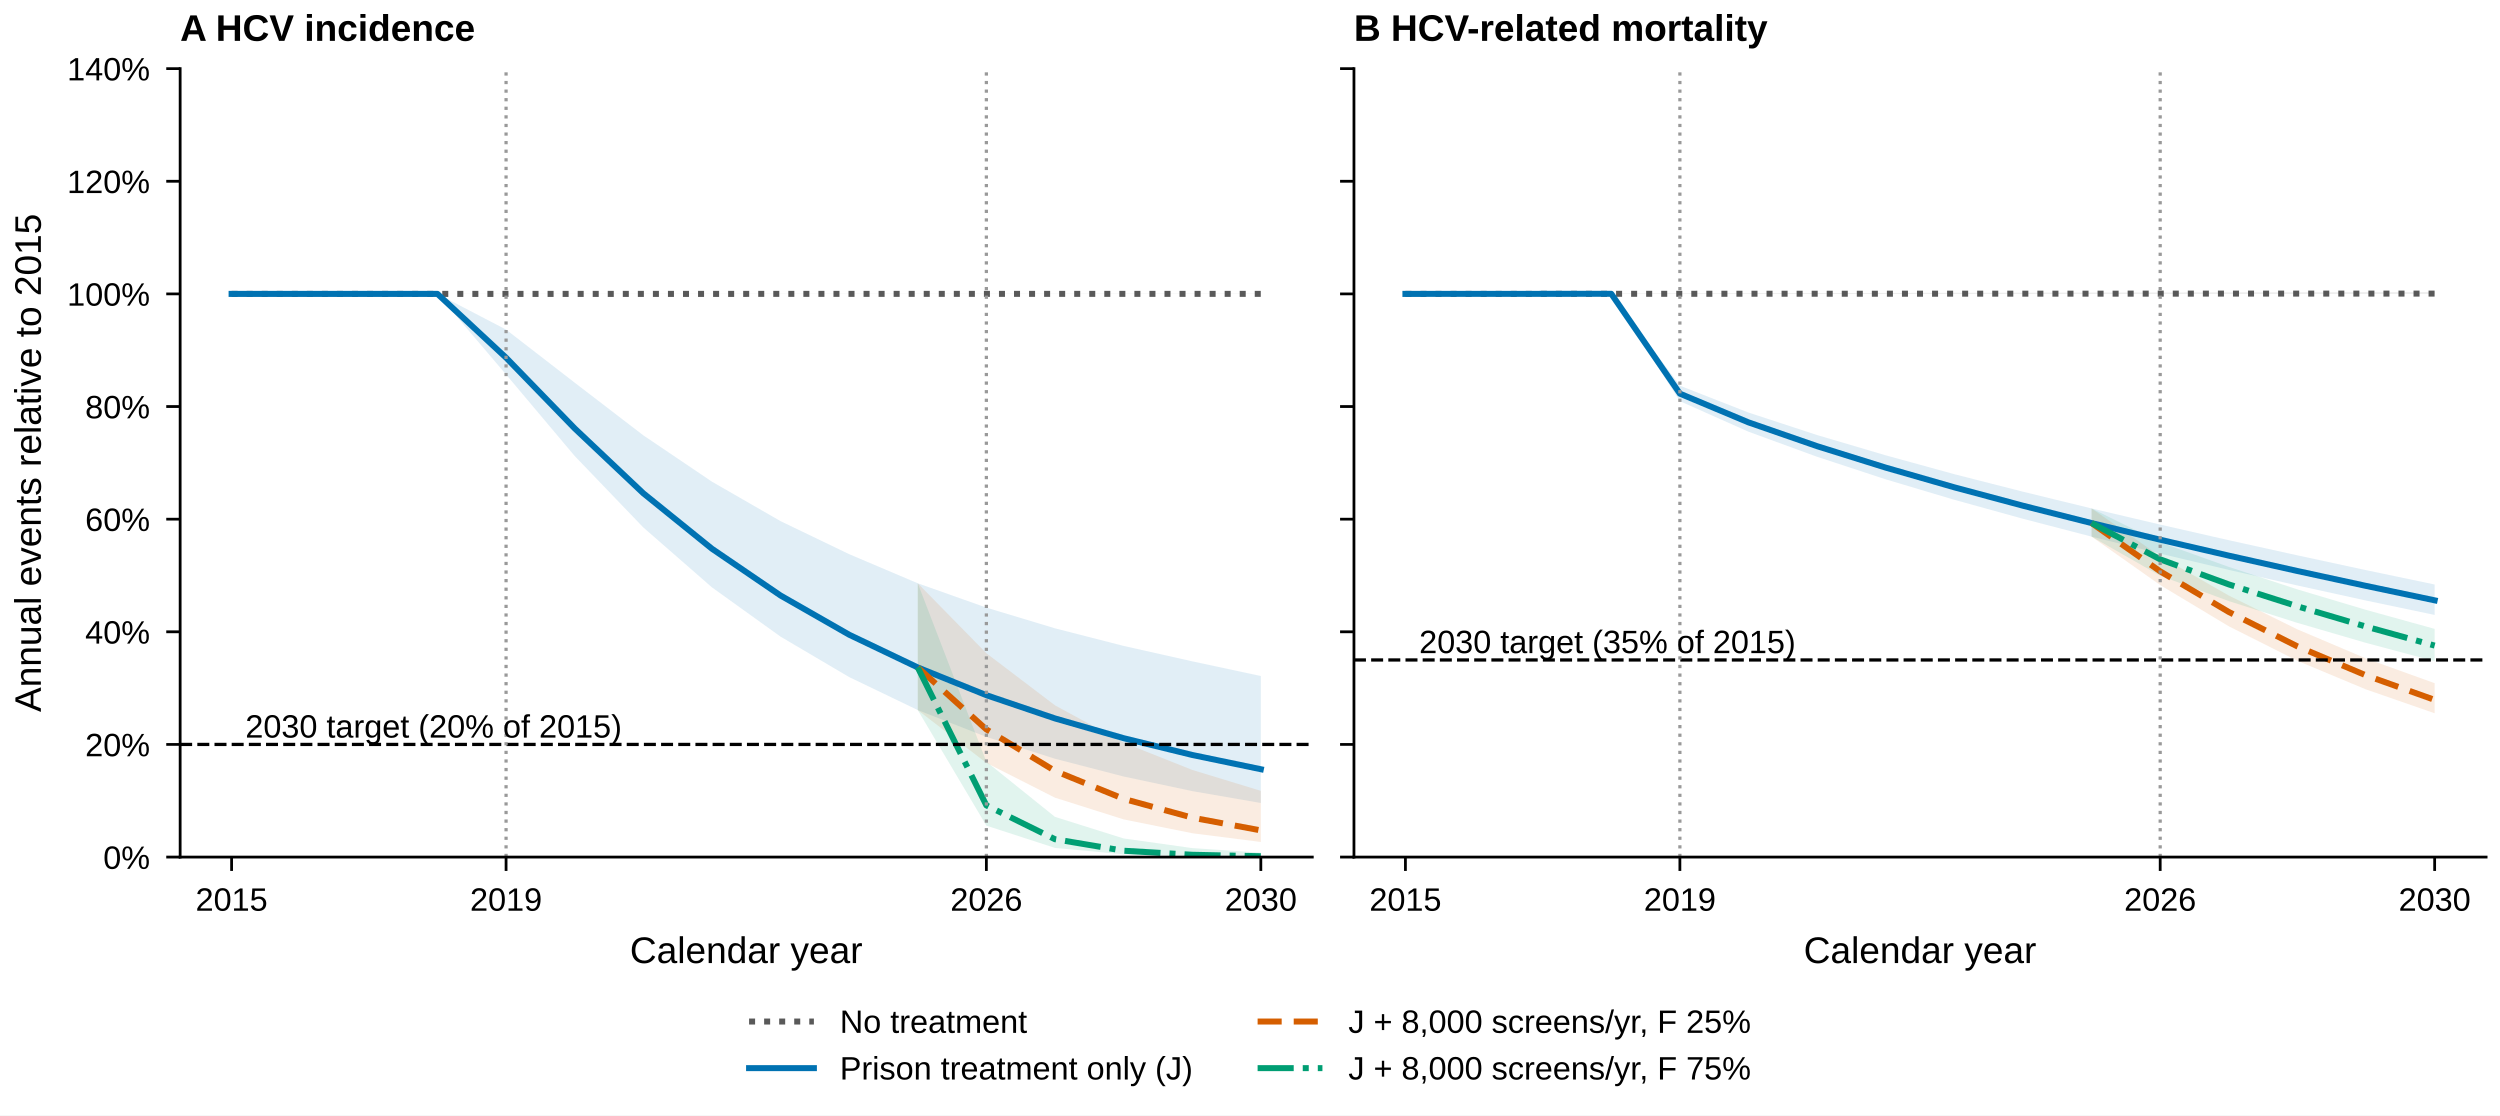
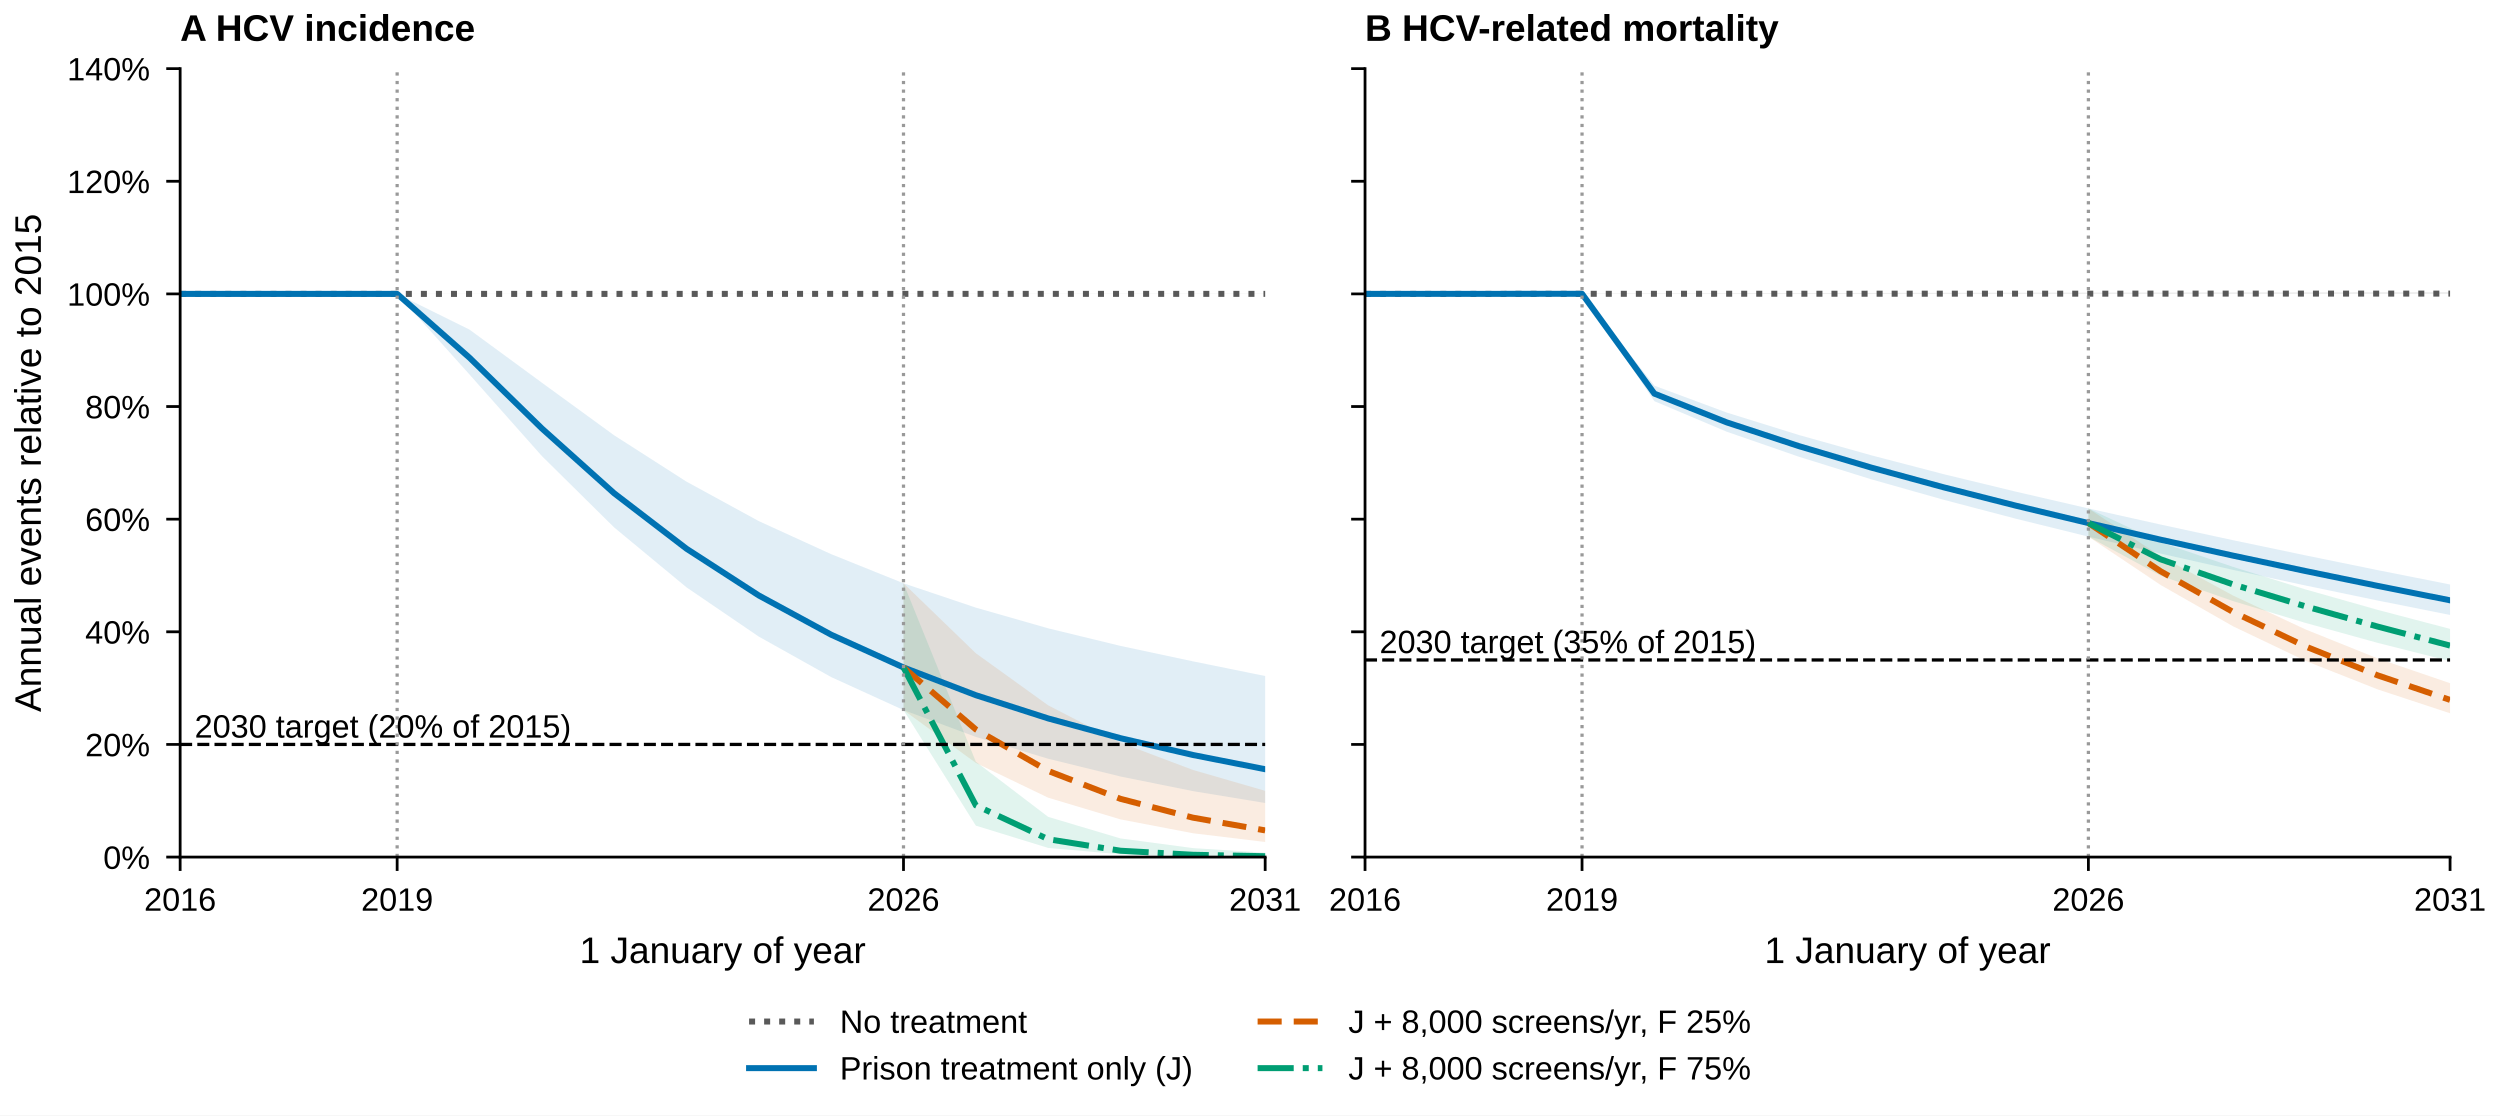
<svg xmlns="http://www.w3.org/2000/svg" xmlns:xlink="http://www.w3.org/1999/xlink" width="540pt" height="240.945pt" viewBox="0 0 540 240.945" version="1.1">
  <defs>
    <style type="text/css">*{stroke-linejoin: round; stroke-linecap: butt}</style>
  </defs>
  <g id="figure_1">
    <g id="patch_1">
      <path d="M 0 240.945  L 540 240.945  L 540 0  L 0 0  z " style="fill: #ffffff" />
    </g>
    <g id="axes_1">
      <g id="patch_2">
-         <path d="M 38.911 185.128  L 283.455 185.128  L 283.455 14.824  L 38.911 14.824  z " style="fill: #ffffff" />
+         <path d="M 38.911 185.128  L 273.277 185.128  L 273.277 14.824  L 38.911 14.824  z " style="fill: #ffffff" />
      </g>
      <g id="matplotlib.axis_1">
        <g id="xtick_1">
          <g id="line2d_1">
            <defs>
-               <path id="maa360adc42" d="M 0 0  L 0 3  " style="stroke: #000000; stroke-width: 0.6" />
+               <path id="m68d15eed04" d="M 0 0  L 0 3  " style="stroke: #000000; stroke-width: 0.6" />
            </defs>
            <g>
-               <use xlink:href="#maa360adc42" x="50.026" y="185.128" style="stroke: #000000; stroke-width: 0.6" />
+               <use xlink:href="#m68d15eed04" x="38.911" y="185.128" style="stroke: #000000; stroke-width: 0.6" />
            </g>
          </g>
          <g id="text_1">
-             <text style="font-size: 7px; font-family: 'Arial', 'Helvetica', 'DejaVu Sans', sans-serif; text-anchor: middle" x="50.026" y="196.724" transform="rotate(-0 50.0262 196.7241)">2015</text>
+             <text style="font-size: 7px; font-family: 'Arial', 'Helvetica', 'DejaVu Sans', sans-serif; text-anchor: middle" x="38.911" y="196.724" transform="rotate(-0 38.91055 196.7241)">2016</text>
          </g>
        </g>
        <g id="xtick_2">
          <g id="line2d_2">
            <g>
-               <use xlink:href="#maa360adc42" x="109.31" y="185.128" style="stroke: #000000; stroke-width: 0.6" />
+               <use xlink:href="#m68d15eed04" x="85.784" y="185.128" style="stroke: #000000; stroke-width: 0.6" />
            </g>
          </g>
          <g id="text_2">
-             <text style="font-size: 7px; font-family: 'Arial', 'Helvetica', 'DejaVu Sans', sans-serif; text-anchor: middle" x="109.31" y="196.724" transform="rotate(-0 109.3097 196.7241)">2019</text>
+             <text style="font-size: 7px; font-family: 'Arial', 'Helvetica', 'DejaVu Sans', sans-serif; text-anchor: middle" x="85.784" y="196.724" transform="rotate(-0 85.78383 196.7241)">2019</text>
          </g>
        </g>
        <g id="xtick_3">
          <g id="line2d_3">
            <g>
-               <use xlink:href="#maa360adc42" x="213.056" y="185.128" style="stroke: #000000; stroke-width: 0.6" />
+               <use xlink:href="#m68d15eed04" x="195.155" y="185.128" style="stroke: #000000; stroke-width: 0.6" />
            </g>
          </g>
          <g id="text_3">
-             <text style="font-size: 7px; font-family: 'Arial', 'Helvetica', 'DejaVu Sans', sans-serif; text-anchor: middle" x="213.056" y="196.724" transform="rotate(-0 213.0558 196.7241)">2026</text>
+             <text style="font-size: 7px; font-family: 'Arial', 'Helvetica', 'DejaVu Sans', sans-serif; text-anchor: middle" x="195.155" y="196.724" transform="rotate(-0 195.1548 196.7241)">2026</text>
          </g>
        </g>
        <g id="xtick_4">
          <g id="line2d_4">
            <g>
-               <use xlink:href="#maa360adc42" x="272.339" y="185.128" style="stroke: #000000; stroke-width: 0.6" />
+               <use xlink:href="#m68d15eed04" x="273.277" y="185.128" style="stroke: #000000; stroke-width: 0.6" />
            </g>
          </g>
          <g id="text_4">
-             <text style="font-size: 7px; font-family: 'Arial', 'Helvetica', 'DejaVu Sans', sans-serif; text-anchor: middle" x="272.339" y="196.724" transform="rotate(-0 272.3393 196.7241)">2030</text>
+             <text style="font-size: 7px; font-family: 'Arial', 'Helvetica', 'DejaVu Sans', sans-serif; text-anchor: middle" x="273.277" y="196.724" transform="rotate(-0 273.2769 196.7241)">2031</text>
          </g>
        </g>
        <g id="text_5">
-           <text style="font-size: 8px; font-family: 'Arial', 'Helvetica', 'DejaVu Sans', sans-serif; text-anchor: middle" x="161.183" y="208.021" transform="rotate(-0 161.1827 208.0215)">Calendar year</text>
+           <text style="font-size: 8px; font-family: 'Arial', 'Helvetica', 'DejaVu Sans', sans-serif; text-anchor: middle" x="156.094" y="208.021" transform="rotate(-0 156.0938 208.0215)">1 January of year</text>
        </g>
      </g>
      <g id="matplotlib.axis_2">
        <g id="ytick_1">
          <g id="line2d_5">
            <defs>
-               <path id="m42c58a9c78" d="M 0 0  L -3 0  " style="stroke: #000000; stroke-width: 0.6" />
+               <path id="m4eb4f77690" d="M 0 0  L -3 0  " style="stroke: #000000; stroke-width: 0.6" />
            </defs>
            <g>
-               <use xlink:href="#m42c58a9c78" x="38.911" y="185.128" style="stroke: #000000; stroke-width: 0.6" />
+               <use xlink:href="#m4eb4f77690" x="38.911" y="185.128" style="stroke: #000000; stroke-width: 0.6" />
            </g>
          </g>
          <g id="text_6">
            <text style="font-size: 7px; font-family: 'Arial', 'Helvetica', 'DejaVu Sans', sans-serif; text-anchor: end" x="32.411" y="187.676" transform="rotate(-0 32.41055 187.676)">0%</text>
          </g>
        </g>
        <g id="ytick_2">
          <g id="line2d_6">
            <g>
-               <use xlink:href="#m42c58a9c78" x="38.911" y="160.799" style="stroke: #000000; stroke-width: 0.6" />
+               <use xlink:href="#m4eb4f77690" x="38.911" y="160.799" style="stroke: #000000; stroke-width: 0.6" />
            </g>
          </g>
          <g id="text_7">
            <text style="font-size: 7px; font-family: 'Arial', 'Helvetica', 'DejaVu Sans', sans-serif; text-anchor: end" x="32.411" y="163.347" transform="rotate(-0 32.41055 163.3469)">20%</text>
          </g>
        </g>
        <g id="ytick_3">
          <g id="line2d_7">
            <g>
-               <use xlink:href="#m42c58a9c78" x="38.911" y="136.47" style="stroke: #000000; stroke-width: 0.6" />
+               <use xlink:href="#m4eb4f77690" x="38.911" y="136.47" style="stroke: #000000; stroke-width: 0.6" />
            </g>
          </g>
          <g id="text_8">
            <text style="font-size: 7px; font-family: 'Arial', 'Helvetica', 'DejaVu Sans', sans-serif; text-anchor: end" x="32.411" y="139.018" transform="rotate(-0 32.41055 139.0179)">40%</text>
          </g>
        </g>
        <g id="ytick_4">
          <g id="line2d_8">
            <g>
-               <use xlink:href="#m42c58a9c78" x="38.911" y="112.141" style="stroke: #000000; stroke-width: 0.6" />
+               <use xlink:href="#m4eb4f77690" x="38.911" y="112.141" style="stroke: #000000; stroke-width: 0.6" />
            </g>
          </g>
          <g id="text_9">
            <text style="font-size: 7px; font-family: 'Arial', 'Helvetica', 'DejaVu Sans', sans-serif; text-anchor: end" x="32.411" y="114.689" transform="rotate(-0 32.41055 114.6888)">60%</text>
          </g>
        </g>
        <g id="ytick_5">
          <g id="line2d_9">
            <g>
-               <use xlink:href="#m42c58a9c78" x="38.911" y="87.812" style="stroke: #000000; stroke-width: 0.6" />
+               <use xlink:href="#m4eb4f77690" x="38.911" y="87.812" style="stroke: #000000; stroke-width: 0.6" />
            </g>
          </g>
          <g id="text_10">
            <text style="font-size: 7px; font-family: 'Arial', 'Helvetica', 'DejaVu Sans', sans-serif; text-anchor: end" x="32.411" y="90.36" transform="rotate(-0 32.41055 90.35975)">80%</text>
          </g>
        </g>
        <g id="ytick_6">
          <g id="line2d_10">
            <g>
-               <use xlink:href="#m42c58a9c78" x="38.911" y="63.483" style="stroke: #000000; stroke-width: 0.6" />
+               <use xlink:href="#m4eb4f77690" x="38.911" y="63.483" style="stroke: #000000; stroke-width: 0.6" />
            </g>
          </g>
          <g id="text_11">
            <text style="font-size: 7px; font-family: 'Arial', 'Helvetica', 'DejaVu Sans', sans-serif; text-anchor: end" x="32.411" y="66.031" transform="rotate(-0 32.41055 66.03068)">100%</text>
          </g>
        </g>
        <g id="ytick_7">
          <g id="line2d_11">
            <g>
-               <use xlink:href="#m42c58a9c78" x="38.911" y="39.154" style="stroke: #000000; stroke-width: 0.6" />
+               <use xlink:href="#m4eb4f77690" x="38.911" y="39.154" style="stroke: #000000; stroke-width: 0.6" />
            </g>
          </g>
          <g id="text_12">
            <text style="font-size: 7px; font-family: 'Arial', 'Helvetica', 'DejaVu Sans', sans-serif; text-anchor: end" x="32.411" y="41.702" transform="rotate(-0 32.41055 41.70162)">120%</text>
          </g>
        </g>
        <g id="ytick_8">
          <g id="line2d_12">
            <g>
-               <use xlink:href="#m42c58a9c78" x="38.911" y="14.824" style="stroke: #000000; stroke-width: 0.6" />
+               <use xlink:href="#m4eb4f77690" x="38.911" y="14.824" style="stroke: #000000; stroke-width: 0.6" />
            </g>
          </g>
          <g id="text_13">
            <text style="font-size: 7px; font-family: 'Arial', 'Helvetica', 'DejaVu Sans', sans-serif; text-anchor: end" x="32.411" y="17.373" transform="rotate(-0 32.41055 17.37255)">140%</text>
          </g>
        </g>
        <g id="text_14">
          <text style="font-size: 8px; font-family: 'Arial', 'Helvetica', 'DejaVu Sans', sans-serif; text-anchor: middle" x="8.824" y="99.976" transform="rotate(-90 8.824459 99.97619)">Annual events relative to 2015</text>
        </g>
      </g>
      <g id="FillBetweenPolyCollection_1">
        <defs>
-           <path id="m567dd7a292" d="M 50.026 -177.462  L 50.026 -177.462  L 64.847 -177.462  L 79.668 -177.462  L 94.489 -177.462  L 109.31 -177.462  L 124.131 -177.462  L 138.951 -177.462  L 153.772 -177.462  L 168.593 -177.462  L 183.414 -177.462  L 198.235 -177.462  L 213.056 -177.462  L 227.877 -177.462  L 242.698 -177.462  L 257.518 -177.462  L 272.339 -177.462  L 272.339 -177.511  L 272.339 -177.511  L 257.518 -177.509  L 242.698 -177.507  L 227.877 -177.505  L 213.056 -177.502  L 198.235 -177.499  L 183.414 -177.496  L 168.593 -177.494  L 153.772 -177.49  L 138.951 -177.487  L 124.131 -177.483  L 109.31 -177.48  L 94.489 -177.476  L 79.668 -177.471  L 64.847 -177.467  L 50.026 -177.462  z " />
-         </defs>
-         <g clip-path="url(#p188206fa52)">
-           <use xlink:href="#m567dd7a292" x="0" y="240.945" style="fill: #595959; fill-opacity: 0.12" />
+           <path id="m9b91bd2e04" d="M 38.911 -177.462  L 38.911 -177.462  L 54.535 -177.462  L 70.159 -177.462  L 85.784 -177.462  L 101.408 -177.462  L 117.033 -177.462  L 132.657 -177.462  L 148.282 -177.462  L 163.906 -177.462  L 179.53 -177.462  L 195.155 -177.462  L 210.779 -177.462  L 226.404 -177.462  L 242.028 -177.462  L 257.653 -177.462  L 273.277 -177.462  L 273.277 -177.511  L 273.277 -177.511  L 257.653 -177.509  L 242.028 -177.507  L 226.404 -177.505  L 210.779 -177.502  L 195.155 -177.499  L 179.53 -177.496  L 163.906 -177.494  L 148.282 -177.49  L 132.657 -177.487  L 117.033 -177.483  L 101.408 -177.48  L 85.784 -177.476  L 70.159 -177.471  L 54.535 -177.467  L 38.911 -177.462  z " />
+         </defs>
+         <g clip-path="url(#p748c651e9b)">
+           <use xlink:href="#m9b91bd2e04" x="0" y="240.945" style="fill: #595959; fill-opacity: 0.12" />
        </g>
      </g>
      <g id="FillBetweenPolyCollection_2">
        <defs>
-           <path id="m70dd44136e" d="M 50.026 -177.462  L 50.026 -177.462  L 64.847 -177.462  L 79.668 -177.462  L 94.489 -177.462  L 109.31 -160.055  L 124.131 -142.452  L 138.951 -127.019  L 153.772 -114.08  L 168.593 -103.434  L 183.414 -94.697  L 198.235 -87.571  L 213.056 -81.771  L 227.877 -77.056  L 242.698 -73.22  L 257.518 -70.066  L 272.339 -67.499  L 272.339 -94.922  L 272.339 -94.922  L 257.518 -98.099  L 242.698 -101.428  L 227.877 -105.226  L 213.056 -109.697  L 198.235 -114.957  L 183.414 -121.247  L 168.593 -128.38  L 153.772 -136.909  L 138.951 -146.917  L 124.131 -158.291  L 109.31 -169.752  L 94.489 -177.476  L 79.668 -177.471  L 64.847 -177.467  L 50.026 -177.462  z " />
-         </defs>
-         <g clip-path="url(#p188206fa52)">
-           <use xlink:href="#m70dd44136e" x="0" y="240.945" style="fill: #0072b2; fill-opacity: 0.12" />
+           <path id="m9aa61f7004" d="M 38.911 -177.462  L 38.911 -177.462  L 54.535 -177.462  L 70.159 -177.462  L 85.784 -177.462  L 101.408 -160.055  L 117.033 -142.452  L 132.657 -127.019  L 148.282 -114.08  L 163.906 -103.434  L 179.53 -94.697  L 195.155 -87.571  L 210.779 -81.771  L 226.404 -77.056  L 242.028 -73.22  L 257.653 -70.066  L 273.277 -67.499  L 273.277 -94.922  L 273.277 -94.922  L 257.653 -98.099  L 242.028 -101.428  L 226.404 -105.226  L 210.779 -109.697  L 195.155 -114.957  L 179.53 -121.247  L 163.906 -128.38  L 148.282 -136.909  L 132.657 -146.917  L 117.033 -158.291  L 101.408 -169.752  L 85.784 -177.476  L 70.159 -177.471  L 54.535 -177.467  L 38.911 -177.462  z " />
+         </defs>
+         <g clip-path="url(#p748c651e9b)">
+           <use xlink:href="#m9aa61f7004" x="0" y="240.945" style="fill: #0072b2; fill-opacity: 0.12" />
        </g>
      </g>
      <g id="FillBetweenPolyCollection_3">
        <defs>
-           <path id="m7a5d551cb1" d="M 198.235 -114.957  L 198.235 -87.571  L 213.056 -76.153  L 227.877 -68.643  L 242.698 -63.955  L 257.518 -60.965  L 272.339 -59.077  L 272.339 -70.122  L 272.339 -70.122  L 257.518 -74.644  L 242.698 -80.533  L 227.877 -88.592  L 213.056 -99.845  L 198.235 -114.957  z " />
-         </defs>
-         <g clip-path="url(#p188206fa52)">
-           <use xlink:href="#m7a5d551cb1" x="0" y="240.945" style="fill: #d55e00; fill-opacity: 0.12" />
+           <path id="m772add6fa6" d="M 195.155 -114.957  L 195.155 -87.571  L 210.779 -76.153  L 226.404 -68.643  L 242.028 -63.955  L 257.653 -60.965  L 273.277 -59.077  L 273.277 -70.122  L 273.277 -70.122  L 257.653 -74.644  L 242.028 -80.533  L 226.404 -88.592  L 210.779 -99.845  L 195.155 -114.957  z " />
+         </defs>
+         <g clip-path="url(#p748c651e9b)">
+           <use xlink:href="#m772add6fa6" x="0" y="240.945" style="fill: #d55e00; fill-opacity: 0.12" />
        </g>
      </g>
      <g id="FillBetweenPolyCollection_4">
        <defs>
-           <path id="m45165e84bf" d="M 198.235 -114.957  L 198.235 -87.571  L 213.056 -62.604  L 227.877 -57.793  L 242.698 -56.413  L 257.518 -55.993  L 272.339 -55.869  L 272.339 -56.767  L 272.339 -56.767  L 257.518 -57.758  L 242.698 -59.84  L 227.877 -64.499  L 213.056 -76.415  L 198.235 -114.957  z " />
-         </defs>
-         <g clip-path="url(#p188206fa52)">
-           <use xlink:href="#m45165e84bf" x="0" y="240.945" style="fill: #009e73; fill-opacity: 0.12" />
+           <path id="m1fb1f01335" d="M 195.155 -114.957  L 195.155 -87.571  L 210.779 -62.604  L 226.404 -57.793  L 242.028 -56.413  L 257.653 -55.993  L 273.277 -55.869  L 273.277 -56.767  L 273.277 -56.767  L 257.653 -57.758  L 242.028 -59.84  L 226.404 -64.499  L 210.779 -76.415  L 195.155 -114.957  z " />
+         </defs>
+         <g clip-path="url(#p748c651e9b)">
+           <use xlink:href="#m1fb1f01335" x="0" y="240.945" style="fill: #009e73; fill-opacity: 0.12" />
        </g>
      </g>
      <g id="line2d_13">
-         <path d="M 50.026 63.483  L 64.847 63.482  L 79.668 63.482  L 94.489 63.482  L 109.31 63.481  L 124.131 63.481  L 138.951 63.481  L 153.772 63.481  L 168.593 63.48  L 183.414 63.48  L 198.235 63.48  L 213.056 63.48  L 227.877 63.48  L 242.698 63.48  L 257.518 63.479  L 272.339 63.479  " clip-path="url(#p188206fa52)" style="fill: none; stroke-dasharray: 1.3,1.95; stroke-dashoffset: 0; stroke: #595959; stroke-width: 1.3" />
+         <path d="M 38.911 63.483  L 54.535 63.482  L 70.159 63.482  L 85.784 63.482  L 101.408 63.481  L 117.033 63.481  L 132.657 63.481  L 148.282 63.481  L 163.906 63.48  L 179.53 63.48  L 195.155 63.48  L 210.779 63.48  L 226.404 63.48  L 242.028 63.48  L 257.653 63.479  L 273.277 63.479  " clip-path="url(#p748c651e9b)" style="fill: none; stroke-dasharray: 1.3,1.95; stroke-dashoffset: 0; stroke: #595959; stroke-width: 1.3" />
      </g>
      <g id="line2d_14">
-         <path d="M 50.026 63.483  L 64.847 63.482  L 79.668 63.482  L 94.489 63.482  L 109.31 77.263  L 124.131 92.537  L 138.951 106.547  L 153.772 118.522  L 168.593 128.626  L 183.414 137.097  L 198.235 144.171  L 213.056 150.163  L 227.877 155.183  L 242.698 159.448  L 257.518 163.074  L 272.339 166.154  " clip-path="url(#p188206fa52)" style="fill: none; stroke: #0072b2; stroke-width: 1.3; stroke-linecap: square" />
+         <path d="M 38.911 63.483  L 54.535 63.482  L 70.159 63.482  L 85.784 63.482  L 101.408 77.263  L 117.033 92.537  L 132.657 106.547  L 148.282 118.522  L 163.906 128.626  L 179.53 137.097  L 195.155 144.171  L 210.779 150.163  L 226.404 155.183  L 242.028 159.448  L 257.653 163.074  L 273.277 166.154  " clip-path="url(#p748c651e9b)" style="fill: none; stroke: #0072b2; stroke-width: 1.3; stroke-linecap: square" />
      </g>
      <g id="line2d_15">
-         <path d="M 198.235 144.171  L 213.056 157.558  L 227.877 166.523  L 242.698 172.552  L 257.518 176.612  L 272.339 179.365  " clip-path="url(#p188206fa52)" style="fill: none; stroke-dasharray: 5.2,2.6; stroke-dashoffset: 0; stroke: #d55e00; stroke-width: 1.3" />
+         <path d="M 195.155 144.171  L 210.779 157.558  L 226.404 166.523  L 242.028 172.552  L 257.653 176.612  L 273.277 179.365  " clip-path="url(#p748c651e9b)" style="fill: none; stroke-dasharray: 5.2,2.6; stroke-dashoffset: 0; stroke: #d55e00; stroke-width: 1.3" />
      </g>
      <g id="line2d_16">
-         <path d="M 198.235 144.171  L 213.056 173.961  L 227.877 181.272  L 242.698 183.757  L 257.518 184.63  L 272.339 184.944  " clip-path="url(#p188206fa52)" style="fill: none; stroke-dasharray: 7.8,1.95,1.3,1.95; stroke-dashoffset: 0; stroke: #009e73; stroke-width: 1.3" />
+         <path d="M 195.155 144.171  L 210.779 173.961  L 226.404 181.272  L 242.028 183.757  L 257.653 184.63  L 273.277 184.944  " clip-path="url(#p748c651e9b)" style="fill: none; stroke-dasharray: 7.8,1.95,1.3,1.95; stroke-dashoffset: 0; stroke: #009e73; stroke-width: 1.3" />
      </g>
      <g id="line2d_17">
-         <path d="M 38.911 160.799  L 283.455 160.799  " clip-path="url(#p188206fa52)" style="fill: none; stroke-dasharray: 2.59,1.12; stroke-dashoffset: 0; stroke: #000000; stroke-width: 0.7" />
+         <path d="M 38.911 160.799  L 273.277 160.799  " clip-path="url(#p748c651e9b)" style="fill: none; stroke-dasharray: 2.59,1.12; stroke-dashoffset: 0; stroke: #000000; stroke-width: 0.7" />
      </g>
      <g id="line2d_18">
-         <path d="M 109.31 185.128  L 109.31 14.824  " clip-path="url(#p188206fa52)" style="fill: none; stroke-dasharray: 0.7,1.155; stroke-dashoffset: 0; stroke: #999999; stroke-width: 0.7" />
+         <path d="M 85.784 185.128  L 85.784 14.824  " clip-path="url(#p748c651e9b)" style="fill: none; stroke-dasharray: 0.7,1.155; stroke-dashoffset: 0; stroke: #999999; stroke-width: 0.7" />
      </g>
      <g id="line2d_19">
-         <path d="M 213.056 185.128  L 213.056 14.824  " clip-path="url(#p188206fa52)" style="fill: none; stroke-dasharray: 0.7,1.155; stroke-dashoffset: 0; stroke: #999999; stroke-width: 0.7" />
+         <path d="M 195.155 185.128  L 195.155 14.824  " clip-path="url(#p748c651e9b)" style="fill: none; stroke-dasharray: 0.7,1.155; stroke-dashoffset: 0; stroke: #999999; stroke-width: 0.7" />
      </g>
      <g id="patch_3">
        <path d="M 38.911 185.128  L 38.911 14.824  " style="fill: none; stroke: #000000; stroke-width: 0.6; stroke-linejoin: miter; stroke-linecap: square" />
      </g>
      <g id="patch_4">
-         <path d="M 38.911 185.128  L 283.455 185.128  " style="fill: none; stroke: #000000; stroke-width: 0.6; stroke-linejoin: miter; stroke-linecap: square" />
+         <path d="M 38.911 185.128  L 273.277 185.128  " style="fill: none; stroke: #000000; stroke-width: 0.6; stroke-linejoin: miter; stroke-linecap: square" />
      </g>
      <g id="text_15">
-         <text style="font-size: 7px; font-family: 'Arial', 'Helvetica', 'DejaVu Sans', sans-serif; text-anchor: start" x="52.99" y="159.326" transform="rotate(-0 52.99038 159.3256)">2030 target (20% of 2015)</text>
+         <text style="font-size: 7px; font-family: 'Arial', 'Helvetica', 'DejaVu Sans', sans-serif; text-anchor: start" x="42.035" y="159.326" transform="rotate(-0 42.03544 159.3256)">2030 target (20% of 2015)</text>
      </g>
      <g id="text_16">
        <text style="font-weight: 700; font-size: 8px; font-family: 'Arial', 'Helvetica', 'DejaVu Sans', sans-serif; text-anchor: start" x="38.911" y="8.824" transform="rotate(-0 38.91055 8.824459)">A  HCV incidence</text>
      </g>
    </g>
    <g id="axes_2">
      <g id="patch_5">
-         <path d="M 292.455 185.128  L 537 185.128  L 537 14.824  L 292.455 14.824  z " style="fill: #ffffff" />
+         <path d="M 294.848 185.128  L 529.214 185.128  L 529.214 14.824  L 294.848 14.824  z " style="fill: #ffffff" />
      </g>
      <g id="matplotlib.axis_3">
        <g id="xtick_5">
          <g id="line2d_20">
            <g>
-               <use xlink:href="#maa360adc42" x="303.571" y="185.128" style="stroke: #000000; stroke-width: 0.6" />
+               <use xlink:href="#m68d15eed04" x="294.848" y="185.128" style="stroke: #000000; stroke-width: 0.6" />
            </g>
          </g>
          <g id="text_17">
-             <text style="font-size: 7px; font-family: 'Arial', 'Helvetica', 'DejaVu Sans', sans-serif; text-anchor: middle" x="303.571" y="196.724" transform="rotate(-0 303.571 196.7241)">2015</text>
+             <text style="font-size: 7px; font-family: 'Arial', 'Helvetica', 'DejaVu Sans', sans-serif; text-anchor: middle" x="294.848" y="196.724" transform="rotate(-0 294.8481 196.7241)">2016</text>
          </g>
        </g>
        <g id="xtick_6">
          <g id="line2d_21">
            <g>
-               <use xlink:href="#maa360adc42" x="362.855" y="185.128" style="stroke: #000000; stroke-width: 0.6" />
+               <use xlink:href="#m68d15eed04" x="341.721" y="185.128" style="stroke: #000000; stroke-width: 0.6" />
            </g>
          </g>
          <g id="text_18">
-             <text style="font-size: 7px; font-family: 'Arial', 'Helvetica', 'DejaVu Sans', sans-serif; text-anchor: middle" x="362.855" y="196.724" transform="rotate(-0 362.8545 196.7241)">2019</text>
+             <text style="font-size: 7px; font-family: 'Arial', 'Helvetica', 'DejaVu Sans', sans-serif; text-anchor: middle" x="341.721" y="196.724" transform="rotate(-0 341.7213 196.7241)">2019</text>
          </g>
        </g>
        <g id="xtick_7">
          <g id="line2d_22">
            <g>
-               <use xlink:href="#maa360adc42" x="466.601" y="185.128" style="stroke: #000000; stroke-width: 0.6" />
+               <use xlink:href="#m68d15eed04" x="451.092" y="185.128" style="stroke: #000000; stroke-width: 0.6" />
            </g>
          </g>
          <g id="text_19">
-             <text style="font-size: 7px; font-family: 'Arial', 'Helvetica', 'DejaVu Sans', sans-serif; text-anchor: middle" x="466.601" y="196.724" transform="rotate(-0 466.6006 196.7241)">2026</text>
+             <text style="font-size: 7px; font-family: 'Arial', 'Helvetica', 'DejaVu Sans', sans-serif; text-anchor: middle" x="451.092" y="196.724" transform="rotate(-0 451.0923 196.7241)">2026</text>
          </g>
        </g>
        <g id="xtick_8">
          <g id="line2d_23">
            <g>
-               <use xlink:href="#maa360adc42" x="525.884" y="185.128" style="stroke: #000000; stroke-width: 0.6" />
+               <use xlink:href="#m68d15eed04" x="529.214" y="185.128" style="stroke: #000000; stroke-width: 0.6" />
            </g>
          </g>
          <g id="text_20">
-             <text style="font-size: 7px; font-family: 'Arial', 'Helvetica', 'DejaVu Sans', sans-serif; text-anchor: middle" x="525.884" y="196.724" transform="rotate(-0 525.8841 196.7241)">2030</text>
+             <text style="font-size: 7px; font-family: 'Arial', 'Helvetica', 'DejaVu Sans', sans-serif; text-anchor: middle" x="529.214" y="196.724" transform="rotate(-0 529.2144 196.7241)">2031</text>
          </g>
        </g>
        <g id="text_21">
-           <text style="font-size: 8px; font-family: 'Arial', 'Helvetica', 'DejaVu Sans', sans-serif; text-anchor: middle" x="414.728" y="208.021" transform="rotate(-0 414.7276 208.0215)">Calendar year</text>
+           <text style="font-size: 8px; font-family: 'Arial', 'Helvetica', 'DejaVu Sans', sans-serif; text-anchor: middle" x="412.031" y="208.021" transform="rotate(-0 412.0312 208.0215)">1 January of year</text>
        </g>
      </g>
      <g id="matplotlib.axis_4">
        <g id="ytick_9">
          <g id="line2d_24">
            <g>
-               <use xlink:href="#m42c58a9c78" x="292.455" y="185.128" style="stroke: #000000; stroke-width: 0.6" />
+               <use xlink:href="#m4eb4f77690" x="294.848" y="185.128" style="stroke: #000000; stroke-width: 0.6" />
            </g>
          </g>
        </g>
        <g id="ytick_10">
          <g id="line2d_25">
            <g>
-               <use xlink:href="#m42c58a9c78" x="292.455" y="160.799" style="stroke: #000000; stroke-width: 0.6" />
+               <use xlink:href="#m4eb4f77690" x="294.848" y="160.799" style="stroke: #000000; stroke-width: 0.6" />
            </g>
          </g>
        </g>
        <g id="ytick_11">
          <g id="line2d_26">
            <g>
-               <use xlink:href="#m42c58a9c78" x="292.455" y="136.47" style="stroke: #000000; stroke-width: 0.6" />
+               <use xlink:href="#m4eb4f77690" x="294.848" y="136.47" style="stroke: #000000; stroke-width: 0.6" />
            </g>
          </g>
        </g>
        <g id="ytick_12">
          <g id="line2d_27">
            <g>
-               <use xlink:href="#m42c58a9c78" x="292.455" y="112.141" style="stroke: #000000; stroke-width: 0.6" />
+               <use xlink:href="#m4eb4f77690" x="294.848" y="112.141" style="stroke: #000000; stroke-width: 0.6" />
            </g>
          </g>
        </g>
        <g id="ytick_13">
          <g id="line2d_28">
            <g>
-               <use xlink:href="#m42c58a9c78" x="292.455" y="87.812" style="stroke: #000000; stroke-width: 0.6" />
+               <use xlink:href="#m4eb4f77690" x="294.848" y="87.812" style="stroke: #000000; stroke-width: 0.6" />
            </g>
          </g>
        </g>
        <g id="ytick_14">
          <g id="line2d_29">
            <g>
-               <use xlink:href="#m42c58a9c78" x="292.455" y="63.483" style="stroke: #000000; stroke-width: 0.6" />
+               <use xlink:href="#m4eb4f77690" x="294.848" y="63.483" style="stroke: #000000; stroke-width: 0.6" />
            </g>
          </g>
        </g>
        <g id="ytick_15">
          <g id="line2d_30">
            <g>
-               <use xlink:href="#m42c58a9c78" x="292.455" y="39.154" style="stroke: #000000; stroke-width: 0.6" />
+               <use xlink:href="#m4eb4f77690" x="294.848" y="39.154" style="stroke: #000000; stroke-width: 0.6" />
            </g>
          </g>
        </g>
        <g id="ytick_16">
          <g id="line2d_31">
            <g>
-               <use xlink:href="#m42c58a9c78" x="292.455" y="14.824" style="stroke: #000000; stroke-width: 0.6" />
+               <use xlink:href="#m4eb4f77690" x="294.848" y="14.824" style="stroke: #000000; stroke-width: 0.6" />
            </g>
          </g>
        </g>
      </g>
      <g id="FillBetweenPolyCollection_5">
        <defs>
-           <path id="mc5e7f00c20" d="M 303.571 -177.462  L 303.571 -177.462  L 318.392 -177.464  L 333.213 -177.465  L 348.034 -177.466  L 362.855 -177.467  L 377.675 -177.468  L 392.496 -177.469  L 407.317 -177.47  L 422.138 -177.47  L 436.959 -177.471  L 451.78 -177.472  L 466.601 -177.472  L 481.421 -177.473  L 496.242 -177.473  L 511.063 -177.474  L 525.884 -177.474  L 525.884 -177.831  L 525.884 -177.831  L 511.063 -177.814  L 496.242 -177.797  L 481.421 -177.778  L 466.601 -177.758  L 451.78 -177.738  L 436.959 -177.717  L 422.138 -177.694  L 407.317 -177.67  L 392.496 -177.645  L 377.675 -177.618  L 362.855 -177.59  L 348.034 -177.561  L 333.213 -177.53  L 318.392 -177.497  L 303.571 -177.462  z " />
-         </defs>
-         <g clip-path="url(#p9be82e6cbc)">
-           <use xlink:href="#mc5e7f00c20" x="0" y="240.945" style="fill: #595959; fill-opacity: 0.12" />
+           <path id="mb167f884f0" d="M 294.848 -177.462  L 294.848 -177.462  L 310.472 -177.464  L 326.097 -177.465  L 341.721 -177.466  L 357.346 -177.467  L 372.97 -177.468  L 388.595 -177.469  L 404.219 -177.47  L 419.843 -177.47  L 435.468 -177.471  L 451.092 -177.472  L 466.717 -177.472  L 482.341 -177.473  L 497.966 -177.473  L 513.59 -177.474  L 529.214 -177.474  L 529.214 -177.831  L 529.214 -177.831  L 513.59 -177.814  L 497.966 -177.797  L 482.341 -177.778  L 466.717 -177.758  L 451.092 -177.738  L 435.468 -177.717  L 419.843 -177.694  L 404.219 -177.67  L 388.595 -177.645  L 372.97 -177.618  L 357.346 -177.59  L 341.721 -177.561  L 326.097 -177.53  L 310.472 -177.497  L 294.848 -177.462  z " />
+         </defs>
+         <g clip-path="url(#p911b96cf87)">
+           <use xlink:href="#mb167f884f0" x="0" y="240.945" style="fill: #595959; fill-opacity: 0.12" />
        </g>
      </g>
      <g id="FillBetweenPolyCollection_6">
        <defs>
-           <path id="ma5beca1e7e" d="M 303.571 -177.462  L 303.571 -177.462  L 318.392 -177.464  L 333.213 -177.465  L 348.034 -177.466  L 362.855 -154.291  L 377.675 -147.695  L 392.496 -142.277  L 407.317 -137.404  L 422.138 -132.987  L 436.959 -128.89  L 451.78 -125.032  L 466.601 -121.365  L 481.421 -117.849  L 496.242 -114.479  L 511.063 -111.225  L 525.884 -108.115  L 525.884 -114.693  L 525.884 -114.693  L 511.063 -117.795  L 496.242 -120.991  L 481.421 -124.26  L 466.601 -127.635  L 451.78 -131.122  L 436.959 -134.737  L 422.138 -138.52  L 407.317 -142.594  L 392.496 -146.972  L 377.675 -151.834  L 362.855 -157.637  L 348.034 -177.561  L 333.213 -177.53  L 318.392 -177.497  L 303.571 -177.462  z " />
-         </defs>
-         <g clip-path="url(#p9be82e6cbc)">
-           <use xlink:href="#ma5beca1e7e" x="0" y="240.945" style="fill: #0072b2; fill-opacity: 0.12" />
+           <path id="m757617997f" d="M 294.848 -177.462  L 294.848 -177.462  L 310.472 -177.464  L 326.097 -177.465  L 341.721 -177.466  L 357.346 -154.291  L 372.97 -147.695  L 388.595 -142.277  L 404.219 -137.404  L 419.843 -132.987  L 435.468 -128.89  L 451.092 -125.032  L 466.717 -121.365  L 482.341 -117.849  L 497.966 -114.479  L 513.59 -111.225  L 529.214 -108.115  L 529.214 -114.693  L 529.214 -114.693  L 513.59 -117.795  L 497.966 -120.991  L 482.341 -124.26  L 466.717 -127.635  L 451.092 -131.122  L 435.468 -134.737  L 419.843 -138.52  L 404.219 -142.594  L 388.595 -146.972  L 372.97 -151.834  L 357.346 -157.637  L 341.721 -177.561  L 326.097 -177.53  L 310.472 -177.497  L 294.848 -177.462  z " />
+         </defs>
+         <g clip-path="url(#p911b96cf87)">
+           <use xlink:href="#m757617997f" x="0" y="240.945" style="fill: #0072b2; fill-opacity: 0.12" />
        </g>
      </g>
      <g id="FillBetweenPolyCollection_7">
        <defs>
-           <path id="mbadc446934" d="M 451.78 -131.122  L 451.78 -125.032  L 466.601 -114.574  L 481.421 -105.662  L 496.242 -98.205  L 511.063 -92.026  L 525.884 -86.876  L 525.884 -93.372  L 525.884 -93.372  L 511.063 -98.713  L 496.242 -104.999  L 481.421 -112.304  L 466.601 -120.792  L 451.78 -131.122  z " />
-         </defs>
-         <g clip-path="url(#p9be82e6cbc)">
-           <use xlink:href="#mbadc446934" x="0" y="240.945" style="fill: #d55e00; fill-opacity: 0.12" />
+           <path id="m54858d5d39" d="M 451.092 -131.122  L 451.092 -125.032  L 466.717 -114.574  L 482.341 -105.662  L 497.966 -98.205  L 513.59 -92.026  L 529.214 -86.876  L 529.214 -93.372  L 529.214 -93.372  L 513.59 -98.713  L 497.966 -104.999  L 482.341 -112.304  L 466.717 -120.792  L 451.092 -131.122  z " />
+         </defs>
+         <g clip-path="url(#p911b96cf87)">
+           <use xlink:href="#m54858d5d39" x="0" y="240.945" style="fill: #d55e00; fill-opacity: 0.12" />
        </g>
      </g>
      <g id="FillBetweenPolyCollection_8">
        <defs>
-           <path id="m6a784b65fd" d="M 451.78 -131.122  L 451.78 -125.032  L 466.601 -116.587  L 481.421 -111.106  L 496.242 -106.4  L 511.063 -102.079  L 525.884 -98.126  L 525.884 -105.106  L 525.884 -105.106  L 511.063 -109.209  L 496.242 -113.636  L 481.421 -118.493  L 466.601 -123.795  L 451.78 -131.122  z " />
-         </defs>
-         <g clip-path="url(#p9be82e6cbc)">
-           <use xlink:href="#m6a784b65fd" x="0" y="240.945" style="fill: #009e73; fill-opacity: 0.12" />
+           <path id="m00882e2b09" d="M 451.092 -131.122  L 451.092 -125.032  L 466.717 -116.587  L 482.341 -111.106  L 497.966 -106.4  L 513.59 -102.079  L 529.214 -98.126  L 529.214 -105.106  L 529.214 -105.106  L 513.59 -109.209  L 497.966 -113.636  L 482.341 -118.493  L 466.717 -123.795  L 451.092 -131.122  z " />
+         </defs>
+         <g clip-path="url(#p911b96cf87)">
+           <use xlink:href="#m00882e2b09" x="0" y="240.945" style="fill: #009e73; fill-opacity: 0.12" />
        </g>
      </g>
      <g id="line2d_32">
-         <path d="M 303.571 63.483  L 318.392 63.475  L 333.213 63.469  L 348.034 63.462  L 362.855 63.457  L 377.675 63.451  L 392.496 63.446  L 407.317 63.441  L 422.138 63.437  L 436.959 63.433  L 451.78 63.429  L 466.601 63.425  L 481.421 63.422  L 496.242 63.419  L 511.063 63.416  L 525.884 63.413  " clip-path="url(#p9be82e6cbc)" style="fill: none; stroke-dasharray: 1.3,1.95; stroke-dashoffset: 0; stroke: #595959; stroke-width: 1.3" />
+         <path d="M 294.848 63.483  L 310.472 63.475  L 326.097 63.469  L 341.721 63.462  L 357.346 63.457  L 372.97 63.451  L 388.595 63.446  L 404.219 63.441  L 419.843 63.437  L 435.468 63.433  L 451.092 63.429  L 466.717 63.425  L 482.341 63.422  L 497.966 63.419  L 513.59 63.416  L 529.214 63.413  " clip-path="url(#p911b96cf87)" style="fill: none; stroke-dasharray: 1.3,1.95; stroke-dashoffset: 0; stroke: #595959; stroke-width: 1.3" />
      </g>
      <g id="line2d_33">
-         <path d="M 303.571 63.483  L 318.392 63.475  L 333.213 63.469  L 348.034 63.462  L 362.855 85.028  L 377.675 91.235  L 392.496 96.375  L 407.317 101.008  L 422.138 105.265  L 436.959 109.235  L 451.78 112.986  L 466.601 116.579  L 481.421 120.018  L 496.242 123.339  L 511.063 126.555  L 525.884 129.673  " clip-path="url(#p9be82e6cbc)" style="fill: none; stroke: #0072b2; stroke-width: 1.3; stroke-linecap: square" />
+         <path d="M 294.848 63.483  L 310.472 63.475  L 326.097 63.469  L 341.721 63.462  L 357.346 85.028  L 372.97 91.235  L 388.595 96.375  L 404.219 101.008  L 419.843 105.265  L 435.468 109.235  L 451.092 112.986  L 466.717 116.579  L 482.341 120.018  L 497.966 123.339  L 513.59 126.555  L 529.214 129.673  " clip-path="url(#p911b96cf87)" style="fill: none; stroke: #0072b2; stroke-width: 1.3; stroke-linecap: square" />
      </g>
      <g id="line2d_34">
-         <path d="M 451.78 112.986  L 466.601 123.411  L 481.421 132.188  L 496.242 139.623  L 511.063 145.882  L 525.884 151.178  " clip-path="url(#p9be82e6cbc)" style="fill: none; stroke-dasharray: 5.2,2.6; stroke-dashoffset: 0; stroke: #d55e00; stroke-width: 1.3" />
+         <path d="M 451.092 112.986  L 466.717 123.411  L 482.341 132.188  L 497.966 139.623  L 513.59 145.882  L 529.214 151.178  " clip-path="url(#p911b96cf87)" style="fill: none; stroke-dasharray: 5.2,2.6; stroke-dashoffset: 0; stroke: #d55e00; stroke-width: 1.3" />
      </g>
      <g id="line2d_35">
-         <path d="M 451.78 112.986  L 466.601 120.819  L 481.421 126.235  L 496.242 130.963  L 511.063 135.346  L 525.884 139.447  " clip-path="url(#p9be82e6cbc)" style="fill: none; stroke-dasharray: 7.8,1.95,1.3,1.95; stroke-dashoffset: 0; stroke: #009e73; stroke-width: 1.3" />
+         <path d="M 451.092 112.986  L 466.717 120.819  L 482.341 126.235  L 497.966 130.963  L 513.59 135.346  L 529.214 139.447  " clip-path="url(#p911b96cf87)" style="fill: none; stroke-dasharray: 7.8,1.95,1.3,1.95; stroke-dashoffset: 0; stroke: #009e73; stroke-width: 1.3" />
      </g>
      <g id="line2d_36">
-         <path d="M 292.455 142.552  L 537 142.552  " clip-path="url(#p9be82e6cbc)" style="fill: none; stroke-dasharray: 2.59,1.12; stroke-dashoffset: 0; stroke: #000000; stroke-width: 0.7" />
+         <path d="M 294.848 142.552  L 529.214 142.552  " clip-path="url(#p911b96cf87)" style="fill: none; stroke-dasharray: 2.59,1.12; stroke-dashoffset: 0; stroke: #000000; stroke-width: 0.7" />
      </g>
      <g id="line2d_37">
-         <path d="M 362.855 185.128  L 362.855 14.824  " clip-path="url(#p9be82e6cbc)" style="fill: none; stroke-dasharray: 0.7,1.155; stroke-dashoffset: 0; stroke: #999999; stroke-width: 0.7" />
+         <path d="M 341.721 185.128  L 341.721 14.824  " clip-path="url(#p911b96cf87)" style="fill: none; stroke-dasharray: 0.7,1.155; stroke-dashoffset: 0; stroke: #999999; stroke-width: 0.7" />
      </g>
      <g id="line2d_38">
-         <path d="M 466.601 185.128  L 466.601 14.824  " clip-path="url(#p9be82e6cbc)" style="fill: none; stroke-dasharray: 0.7,1.155; stroke-dashoffset: 0; stroke: #999999; stroke-width: 0.7" />
+         <path d="M 451.092 185.128  L 451.092 14.824  " clip-path="url(#p911b96cf87)" style="fill: none; stroke-dasharray: 0.7,1.155; stroke-dashoffset: 0; stroke: #999999; stroke-width: 0.7" />
      </g>
      <g id="patch_6">
-         <path d="M 292.455 185.128  L 292.455 14.824  " style="fill: none; stroke: #000000; stroke-width: 0.6; stroke-linejoin: miter; stroke-linecap: square" />
+         <path d="M 294.848 185.128  L 294.848 14.824  " style="fill: none; stroke: #000000; stroke-width: 0.6; stroke-linejoin: miter; stroke-linecap: square" />
      </g>
      <g id="patch_7">
-         <path d="M 292.455 185.128  L 537 185.128  " style="fill: none; stroke: #000000; stroke-width: 0.6; stroke-linejoin: miter; stroke-linecap: square" />
+         <path d="M 294.848 185.128  L 529.214 185.128  " style="fill: none; stroke: #000000; stroke-width: 0.6; stroke-linejoin: miter; stroke-linecap: square" />
      </g>
      <g id="text_22">
-         <text style="font-size: 7px; font-family: 'Arial', 'Helvetica', 'DejaVu Sans', sans-serif; text-anchor: start" x="306.535" y="141.079" transform="rotate(-0 306.5352 141.0788)">2030 target (35% of 2015)</text>
+         <text style="font-size: 7px; font-family: 'Arial', 'Helvetica', 'DejaVu Sans', sans-serif; text-anchor: start" x="297.973" y="141.079" transform="rotate(-0 297.9729 141.0788)">2030 target (35% of 2015)</text>
      </g>
      <g id="text_23">
-         <text style="font-weight: 700; font-size: 8px; font-family: 'Arial', 'Helvetica', 'DejaVu Sans', sans-serif; text-anchor: start" x="292.455" y="8.824" transform="rotate(-0 292.4554 8.824459)">B  HCV-related mortality</text>
+         <text style="font-weight: 700; font-size: 8px; font-family: 'Arial', 'Helvetica', 'DejaVu Sans', sans-serif; text-anchor: start" x="294.848" y="8.824" transform="rotate(-0 294.8481 8.824459)">B  HCV-related mortality</text>
      </g>
    </g>
    <g id="legend_1">
      <g id="line2d_39">
        <path d="M 161.801 220.652  L 168.801 220.652  L 175.801 220.652  " style="fill: none; stroke-dasharray: 1.3,1.95; stroke-dashoffset: 0; stroke: #595959; stroke-width: 1.3" />
      </g>
      <g id="text_24">
        <text style="font-size: 7px; font-family: 'Arial', 'Helvetica', 'DejaVu Sans', sans-serif; text-anchor: start" x="181.401" y="223.102" transform="rotate(-0 181.4008 223.1021)">No treatment</text>
      </g>
      <g id="line2d_40">
        <path d="M 161.801 230.721  L 168.801 230.721  L 175.801 230.721  " style="fill: none; stroke: #0072b2; stroke-width: 1.3; stroke-linecap: square" />
      </g>
      <g id="text_25">
        <text style="font-size: 7px; font-family: 'Arial', 'Helvetica', 'DejaVu Sans', sans-serif; text-anchor: start" x="181.401" y="233.171" transform="rotate(-0 181.4008 233.1715)">Prison treatment only (J)</text>
      </g>
      <g id="line2d_41">
        <path d="M 271.644 220.652  L 278.644 220.652  L 285.644 220.652  " style="fill: none; stroke-dasharray: 5.2,2.6; stroke-dashoffset: 0; stroke: #d55e00; stroke-width: 1.3" />
      </g>
      <g id="text_26">
        <text style="font-size: 7px; font-family: 'Arial', 'Helvetica', 'DejaVu Sans', sans-serif; text-anchor: start" x="291.244" y="223.102" transform="rotate(-0 291.2439 223.1021)">J + 8,000 screens/yr, F 25%</text>
      </g>
      <g id="line2d_42">
        <path d="M 271.644 230.722  L 278.644 230.722  L 285.644 230.722  " style="fill: none; stroke-dasharray: 7.8,1.95,1.3,1.95; stroke-dashoffset: 0; stroke: #009e73; stroke-width: 1.3" />
      </g>
      <g id="text_27">
        <text style="font-size: 7px; font-family: 'Arial', 'Helvetica', 'DejaVu Sans', sans-serif; text-anchor: start" x="291.244" y="233.172" transform="rotate(-0 291.2439 233.1716)">J + 8,000 screens/yr, F 75%</text>
      </g>
    </g>
  </g>
  <defs>
-     <clipPath id="p188206fa52">
-       <rect x="38.911" y="14.824" width="244.544" height="170.303" />
+     <clipPath id="p748c651e9b">
+       <rect x="38.911" y="14.824" width="234.366" height="170.303" />
    </clipPath>
-     <clipPath id="p9be82e6cbc">
-       <rect x="292.455" y="14.824" width="244.544" height="170.303" />
+     <clipPath id="p911b96cf87">
+       <rect x="294.848" y="14.824" width="234.366" height="170.303" />
    </clipPath>
  </defs>
</svg>
